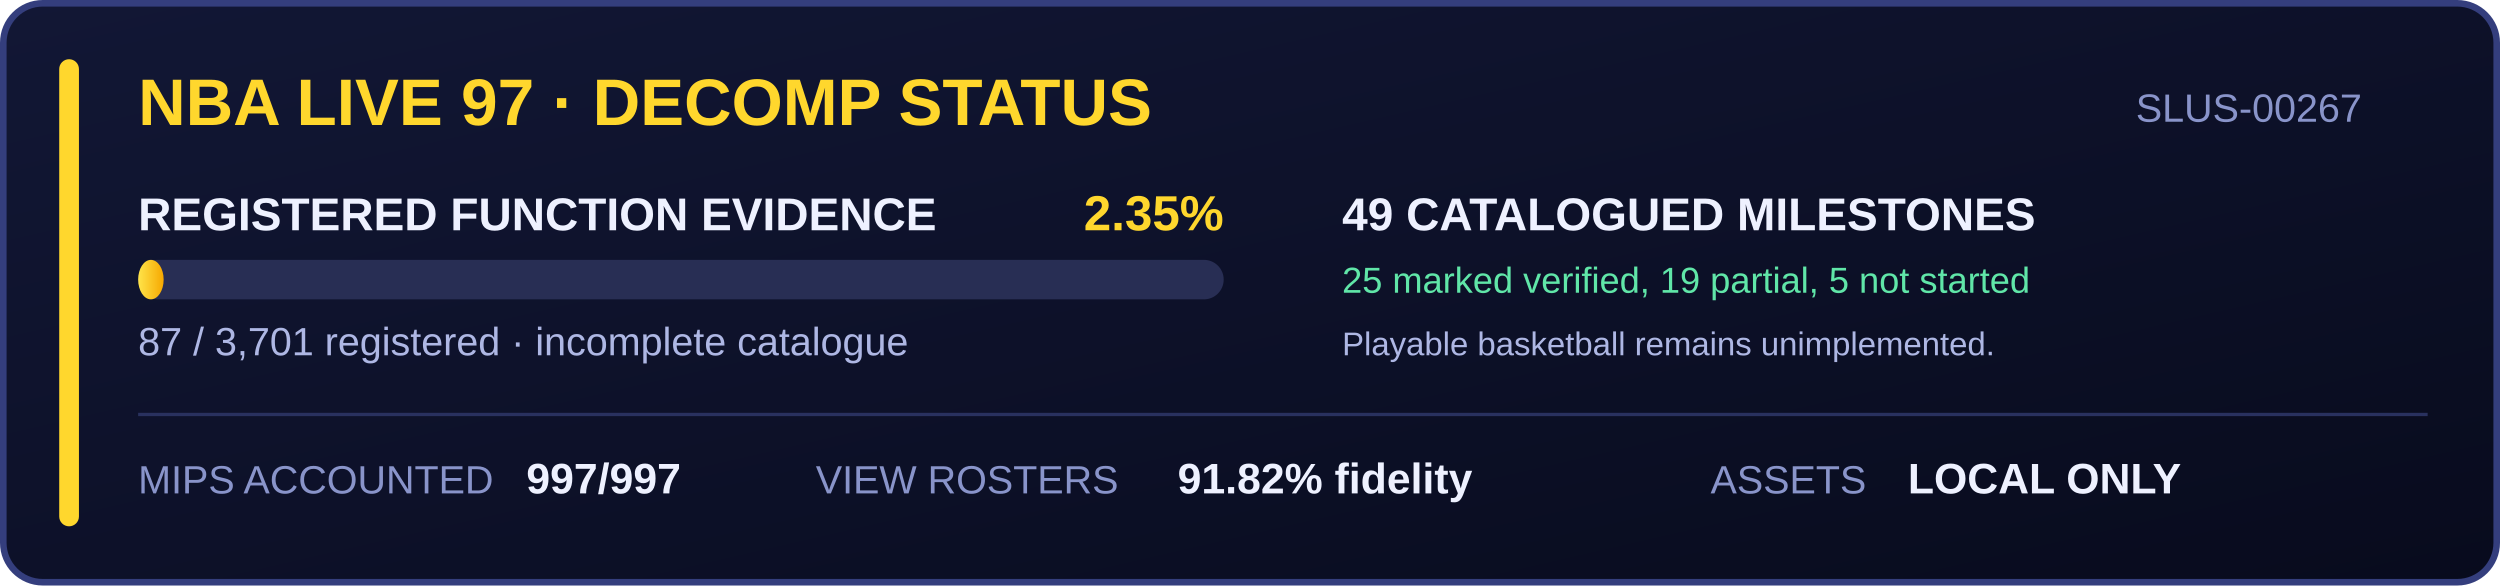
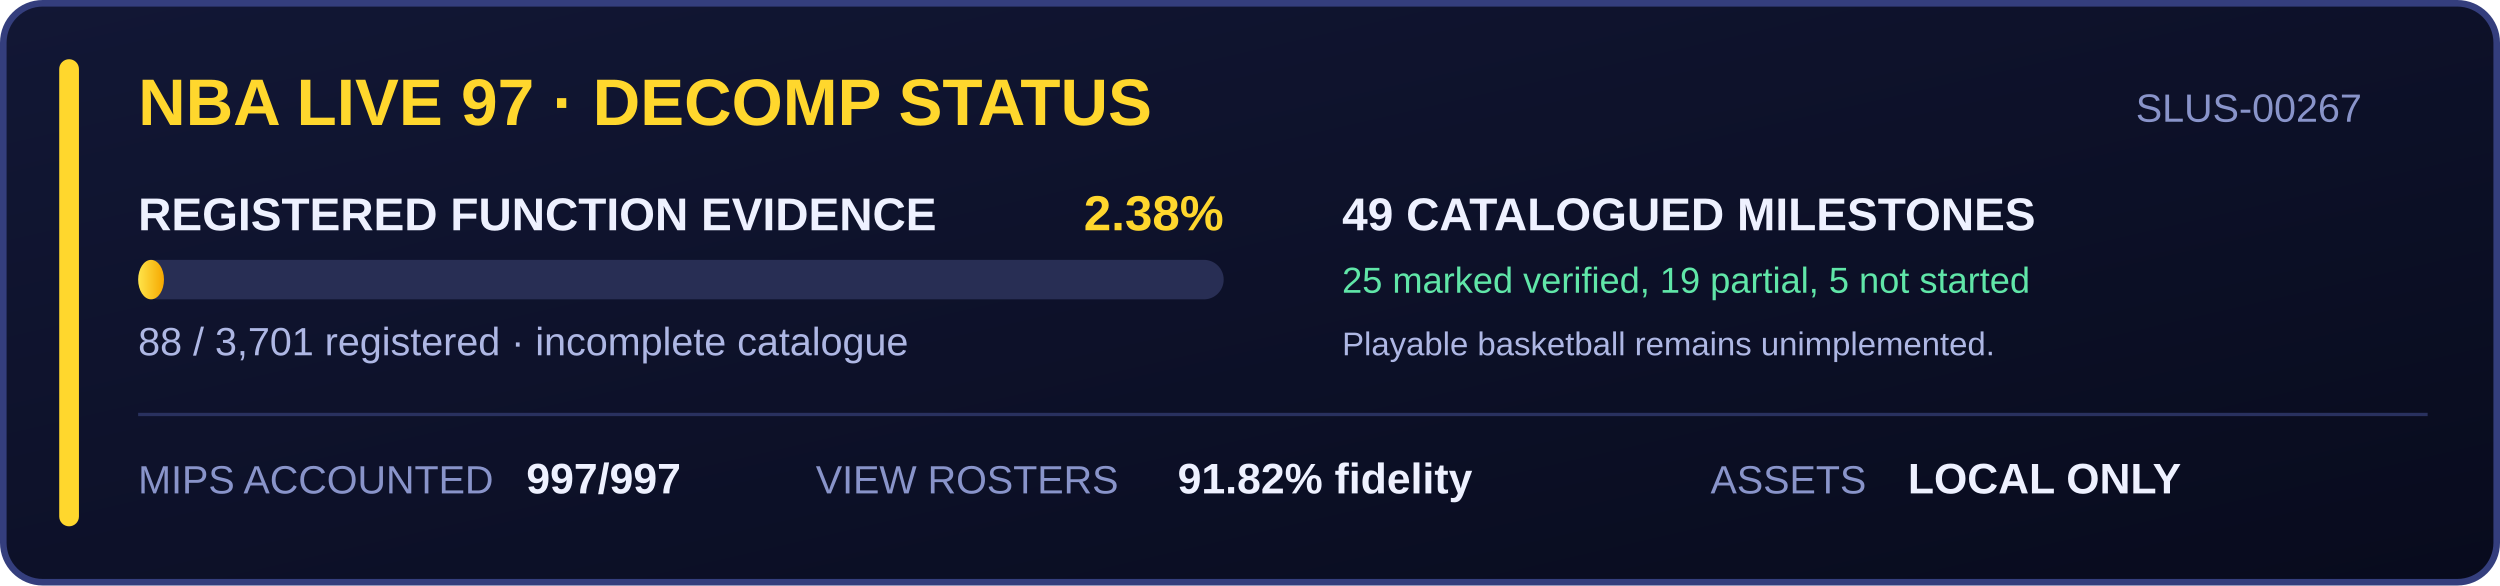
<svg xmlns="http://www.w3.org/2000/svg" width="760" height="178" viewBox="0 0 760 178" role="img" aria-labelledby="title desc">
  <defs>
    <linearGradient id="panel" x1="0" y1="0" x2="1" y2="1">
      <stop stop-color="#121735" />
      <stop offset="1" stop-color="#080b1d" />
    </linearGradient>
    <linearGradient id="gold" x1="0" y1="0" x2="1" y2="0">
      <stop stop-color="#ffe44a" />
      <stop offset="1" stop-color="#f6a800" />
    </linearGradient>
  </defs>
  <rect x="1" y="1" width="758" height="176" rx="12" fill="url(#panel)" stroke="#343e7d" stroke-width="2" />
  <rect x="18" y="18" width="6" height="142" rx="3" fill="#ffd72d" />
  <g font-family="Segoe UI, Arial, sans-serif">
    <text x="42" y="38" fill="#ffd72d" font-size="20" font-weight="700">NBA LIVE 97 · DECOMP STATUS</text>
    <text x="718" y="37" fill="#8994ca" font-size="12" text-anchor="end">SLUS-00267</text>
    <text x="42" y="70" fill="#eef1ff" font-size="14" font-weight="600">REGISTERED FUNCTION EVIDENCE</text>
-     <text x="372" y="70" fill="#ffd72d" font-size="15" font-weight="700" text-anchor="end">2.35%</text>
+     <text x="372" y="70" fill="#ffd72d" font-size="15" font-weight="700" text-anchor="end">2.38%</text>
    <rect x="42" y="79" width="330" height="12" rx="6" fill="#282e54" />
-     <rect x="42" y="79" width="7.75" height="12" rx="6" fill="url(#gold)" />
-     <text x="42" y="108" fill="#aeb7e4" font-size="12">87 / 3,701 registered · incomplete catalogue</text>
+     <rect x="42" y="79" width="7.85" height="12" rx="6" fill="url(#gold)" />
+     <text x="42" y="108" fill="#aeb7e4" font-size="12">88 / 3,701 registered · incomplete catalogue</text>
    <text x="408" y="70" fill="#eef1ff" font-size="14" font-weight="600">49 CATALOGUED MILESTONES</text>
    <text x="408" y="89" fill="#60e6a8" font-size="11">25 marked verified, 19 partial, 5 not started</text>
    <text x="408" y="108" fill="#aeb7e4" font-size="10">Playable basketball remains unimplemented.</text>
    <line x1="42" y1="126" x2="738" y2="126" stroke="#29315f" />
    <text x="42" y="150" fill="#8994ca" font-size="12">MIPS ACCOUNTED</text>
    <text x="160" y="150" fill="#eef1ff" font-size="13" font-weight="700">997/997</text>
    <text x="248" y="150" fill="#8994ca" font-size="12">VIEW ROSTERS</text>
    <text x="358" y="150" fill="#eef1ff" font-size="13" font-weight="700">91.82% fidelity</text>
    <text x="520" y="150" fill="#8994ca" font-size="12">ASSETS</text>
    <text x="580" y="150" fill="#eef1ff" font-size="13" font-weight="700">LOCAL ONLY</text>
  </g>
</svg>
